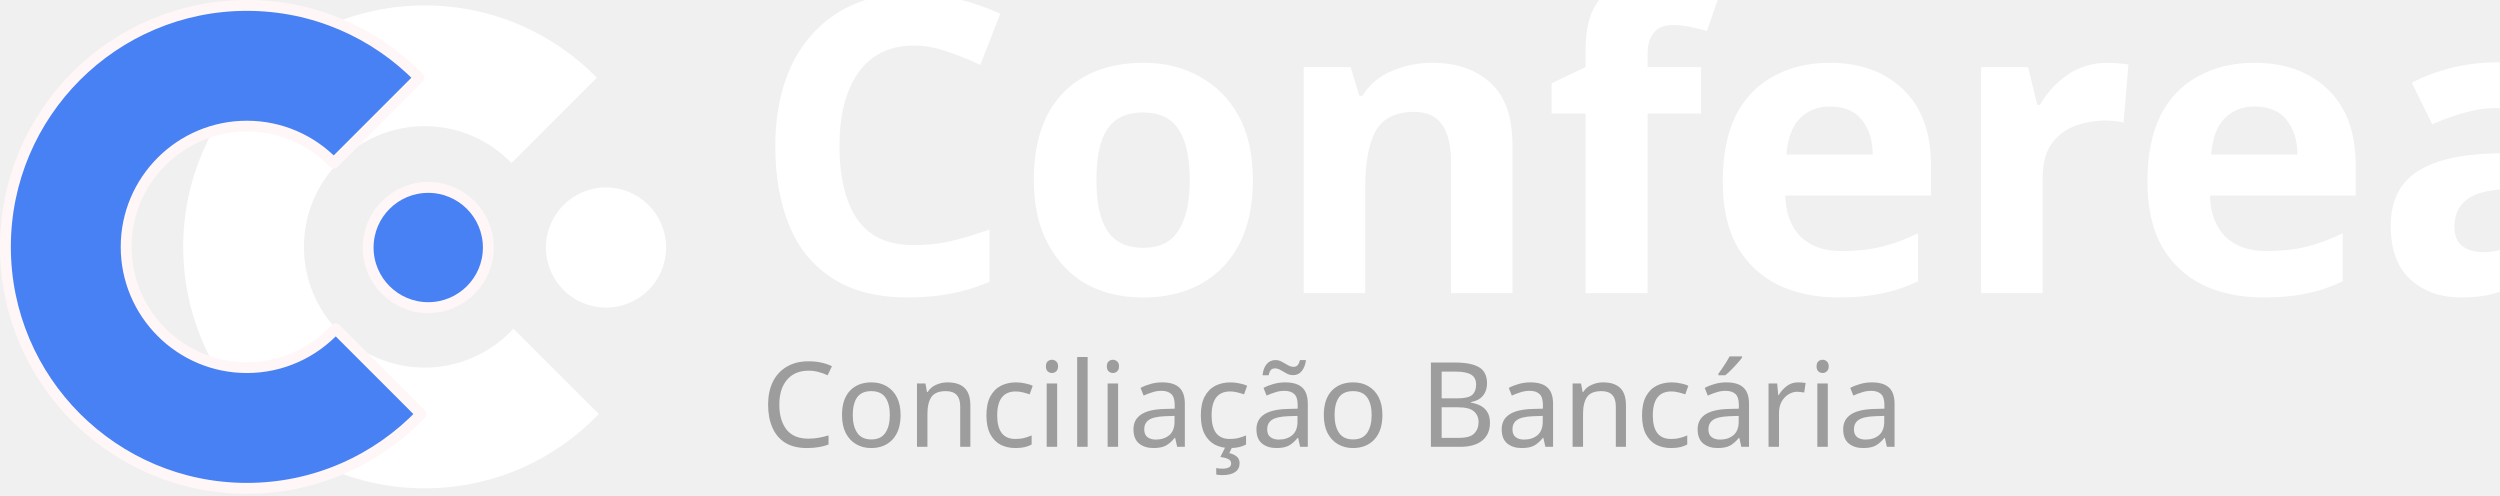
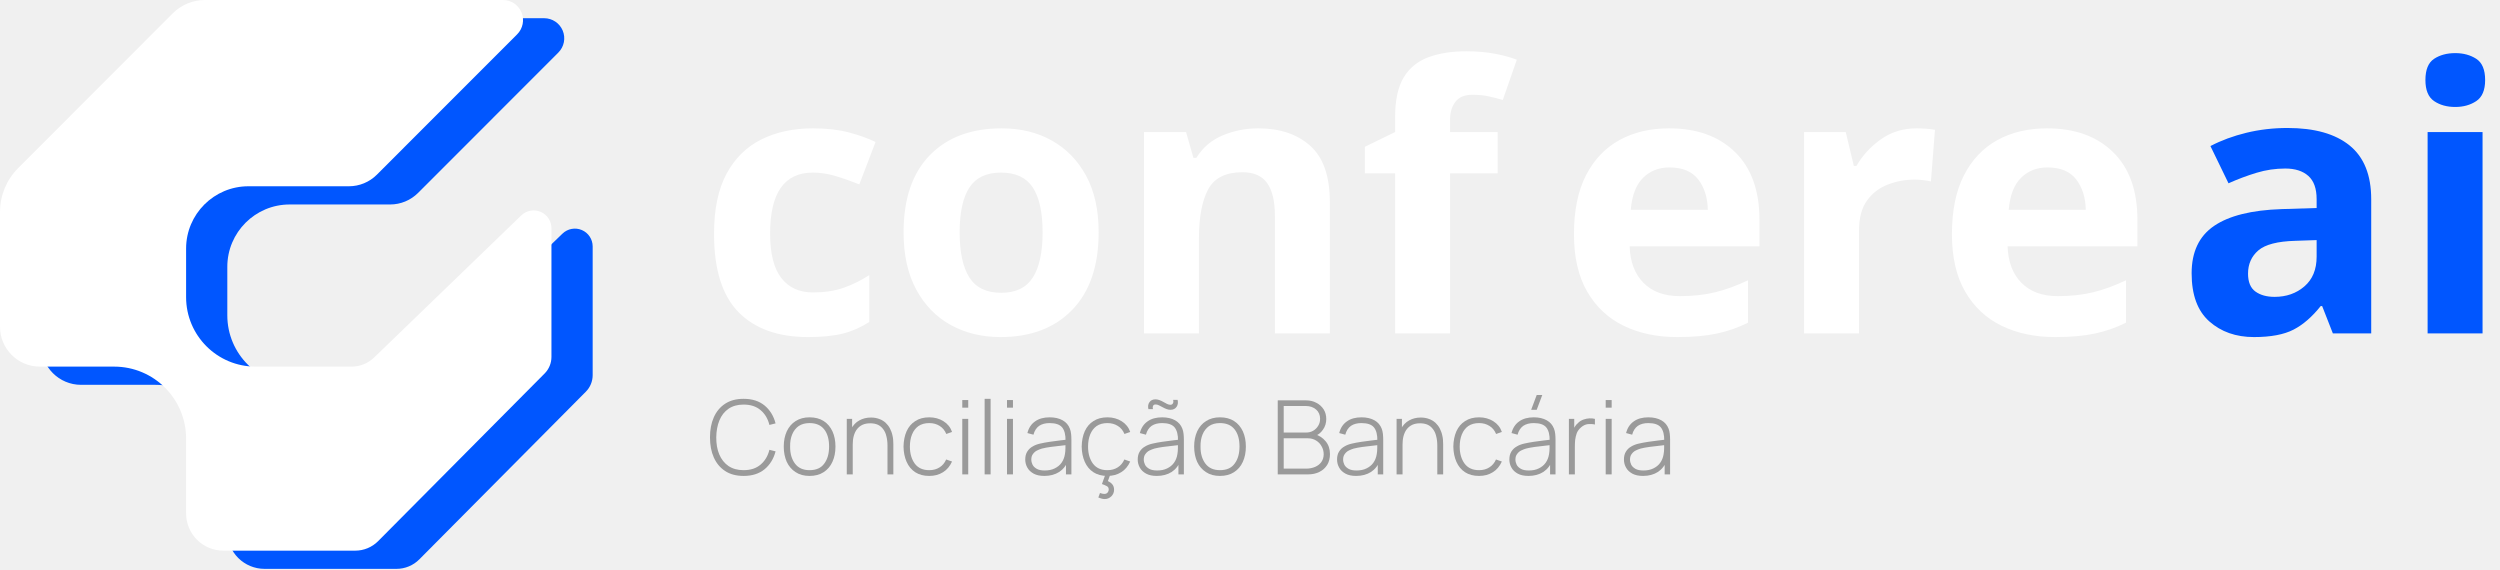
- <svg xmlns="http://www.w3.org/2000/svg" width="100%" height="100%" viewBox="0 0 1040 206" version="1.1" xml:space="preserve" style="fill-rule:evenodd;clip-rule:evenodd;stroke-linecap:round;stroke-linejoin:round;stroke-miterlimit:1.5;">
-   <g transform="matrix(1,0,0,1,-7.646996,-22.88649)">
-     <g transform="matrix(1.073971,0,0,1.073971,-70.5972,-365.0577)">
-       <g transform="matrix(0.924925,0,0,0.924925,21.90455,36.90288)">
-         <circle cx="308.879" cy="454.305" r="25.163" style="fill:white;" />
+ <svg xmlns="http://www.w3.org/2000/svg" width="100%" height="100%" viewBox="0 0 961 219" version="1.1" xml:space="preserve" style="fill-rule:evenodd;clip-rule:evenodd;stroke-linejoin:round;stroke-miterlimit:2;">
+   <g transform="matrix(1,0,0,1,-19.80317,-10.66449)">
+     <g transform="matrix(1,0,0,1,-76.50419,-361.1859)">
+       <g transform="matrix(0.824642,0,0,0.824642,-193.8122,141.9838)">
+         <path d="M371.026,386.031C371.026,378.367 374.068,371.016 379.486,365.594C396.878,348.186 436.295,308.734 451.567,293.449C455.541,289.471 460.934,287.236 466.557,287.236C492.175,287.236 567.398,287.236 605.464,287.236C609.254,287.236 612.671,289.518 614.122,293.02C615.572,296.521 614.772,300.551 612.092,303.232C592.266,323.069 559.52,355.834 546.693,368.669C543.241,372.122 538.559,374.062 533.677,374.062C523.126,374.062 503.49,374.062 486.833,374.062C470.785,374.062 457.774,387.072 457.774,403.121L457.774,425.744C457.774,443.631 472.275,458.132 490.162,458.132C506.811,458.132 525.535,458.132 534.939,458.132C538.84,458.132 542.588,456.617 545.395,453.908C557.844,441.886 593.866,407.101 614.014,387.644C616.41,385.331 619.957,384.673 623.023,385.975C626.089,387.276 628.08,390.284 628.08,393.615C628.08,413.376 628.08,442.529 628.08,453.623C628.08,456.511 626.938,459.282 624.903,461.331C611.859,474.465 562.402,524.263 547.292,539.476C544.469,542.319 540.628,543.918 536.622,543.918C523.808,543.918 494.189,543.918 475.124,543.918C470.523,543.918 466.11,542.09 462.856,538.836C459.602,535.582 457.774,531.169 457.774,526.568L457.774,491.675C457.774,473.15 442.756,458.132 424.231,458.132L389.6,458.132C379.342,458.132 371.026,449.816 371.026,439.557L371.026,386.031Z" style="fill:rgb(0,86,255);" />
      </g>
-       <path d="M304.804,521.601C287.78,539.332 263.841,550.376 237.344,550.376C185.726,550.376 143.819,508.469 143.819,456.851C143.819,405.233 185.726,363.326 237.344,363.326C263.45,363.326 287.072,374.045 304.045,391.319L270.982,424.381C262.476,415.571 250.545,410.088 237.344,410.088C211.535,410.088 190.581,431.042 190.581,456.851C190.581,482.66 211.535,503.613 237.344,503.613C250.937,503.613 263.183,497.801 271.731,488.528L304.804,521.601Z" style="fill:white;" />
-     </g>
-     <g transform="matrix(1.073971,0,0,1.073971,-144.5531,-365.0577)">
-       <g transform="matrix(0.924925,0,0,0.924925,21.90455,36.90288)">
-         <circle cx="308.879" cy="454.305" r="25.163" style="fill:rgb(72,129,243);stroke:rgb(255,247,247);stroke-width:4.54px;" />
+       <g transform="matrix(0.824642,0,0,0.824642,-209.656,134.9838)">
+         <path d="M371.026,386.031C371.026,378.367 374.068,371.016 379.486,365.594C396.878,348.186 436.295,308.734 451.567,293.449C455.541,289.471 460.934,287.236 466.557,287.236C492.175,287.236 567.398,287.236 605.464,287.236C609.254,287.236 612.671,289.518 614.122,293.02C615.572,296.521 614.772,300.551 612.092,303.232C592.266,323.069 559.52,355.834 546.693,368.669C543.241,372.122 538.559,374.062 533.677,374.062C523.126,374.062 503.49,374.062 486.833,374.062C470.785,374.062 457.774,387.072 457.774,403.121L457.774,425.744C457.774,443.631 472.275,458.132 490.162,458.132C506.811,458.132 525.535,458.132 534.939,458.132C538.84,458.132 542.588,456.617 545.395,453.908C557.844,441.886 593.866,407.101 614.014,387.644C616.41,385.331 619.957,384.673 623.023,385.975C626.089,387.276 628.08,390.284 628.08,393.615C628.08,413.376 628.08,442.529 628.08,453.623C628.08,456.511 626.938,459.282 624.903,461.331C611.859,474.465 562.402,524.263 547.292,539.476C544.469,542.319 540.628,543.918 536.622,543.918C523.808,543.918 494.189,543.918 475.124,543.918C470.523,543.918 466.11,542.09 462.856,538.836C459.602,535.582 457.774,531.169 457.774,526.568L457.774,491.675C457.774,473.15 442.756,458.132 424.231,458.132L389.6,458.132C379.342,458.132 371.026,449.816 371.026,439.557L371.026,386.031Z" style="fill:white;" />
      </g>
-       <path d="M304.804,521.601C287.78,539.332 263.841,550.376 237.344,550.376C185.726,550.376 143.819,508.469 143.819,456.851C143.819,405.233 185.726,363.326 237.344,363.326C263.45,363.326 287.072,374.045 304.045,391.319L270.982,424.381C262.476,415.571 250.545,410.088 237.344,410.088C211.535,410.088 190.581,431.042 190.581,456.851C190.581,482.66 211.535,503.613 237.344,503.613C250.937,503.613 263.183,497.801 271.731,488.528L304.804,521.601Z" style="fill:rgb(72,129,243);stroke:rgb(255,247,247);stroke-width:4.2px;" />
-     </g>
-     <g transform="matrix(14.363,0,0,14.363,-5150.661,-7413.354)">
-       <g transform="matrix(12,0,0,12,430.9584,526.2255)">
-             </g>
-       <text x="380.89px" y="526.226px" style="font-family:'Candara-Bold', 'Candara', sans-serif;font-weight:700;font-size:12px;fill:white;">Confereaí</text>
-     </g>
-     <g transform="matrix(4.09499,0,0,4.09499,-1235.575,-1946.131)">
-       <g transform="matrix(12,0,0,12,484.0619,526.2255)">
-             </g>
-       <text x="380.89px" y="526.226px" style="font-family:'Candara', sans-serif;font-size:12px;fill:rgb(157,157,157);">Conciliação Bancária</text>
+       <g transform="matrix(0.528661,0,0,0.528661,-432.2509,228.9629)">
+         <text x="1506.935px" y="512.686px" style="font-family:'Sora-ExtraBold', 'Sora';font-weight:800;font-size:268.125px;fill:white;">conf<tspan x="2132.203px 2300.585px 2413.734px " y="512.686px 512.686px 512.686px ">ere</tspan>
+         </text>
+         <g transform="matrix(268.1251,0,0,268.1251,2834.691,512.6859)">
+                 </g>
+         <text x="2582.117px" y="512.686px" style="font-family:'Sora-ExtraBold', 'Sora';font-weight:800;font-size:268.125px;fill:rgb(0,86,255);">ai</text>
+       </g>
+       <g transform="matrix(0.14739,0,0,0.14739,145.9338,478.6388)">
+         <g transform="matrix(268.1251,0,0,268.1251,1506.935,512.6859)">
+           <path d="M0.357,0.015C0.286,0.015 0.225,-0.001 0.177,-0.033C0.128,-0.065 0.092,-0.109 0.067,-0.165C0.042,-0.221 0.03,-0.286 0.03,-0.36C0.03,-0.434 0.042,-0.499 0.067,-0.555C0.092,-0.611 0.128,-0.655 0.177,-0.687C0.225,-0.719 0.286,-0.735 0.357,-0.735C0.441,-0.735 0.509,-0.713 0.561,-0.67C0.613,-0.627 0.649,-0.569 0.668,-0.496L0.608,-0.481C0.593,-0.542 0.564,-0.59 0.522,-0.625C0.48,-0.661 0.425,-0.679 0.357,-0.679C0.298,-0.679 0.249,-0.665 0.21,-0.638C0.171,-0.611 0.142,-0.574 0.122,-0.526C0.102,-0.478 0.092,-0.423 0.091,-0.36C0.091,-0.297 0.1,-0.242 0.12,-0.195C0.14,-0.147 0.17,-0.109 0.209,-0.082C0.249,-0.055 0.298,-0.041 0.357,-0.041C0.425,-0.041 0.48,-0.059 0.522,-0.095C0.564,-0.131 0.593,-0.178 0.608,-0.239L0.668,-0.224C0.649,-0.151 0.613,-0.093 0.561,-0.05C0.509,-0.007 0.441,0.015 0.357,0.015Z" style="fill:rgb(154,154,154);fill-rule:nonzero;" />
+         </g>
+         <g transform="matrix(268.1251,0,0,268.1251,1696.634,512.6859)">
+           <path d="M0.291,0.015C0.238,0.015 0.192,0.003 0.155,-0.022C0.118,-0.046 0.089,-0.079 0.069,-0.122C0.05,-0.165 0.04,-0.215 0.04,-0.271C0.04,-0.327 0.05,-0.377 0.07,-0.42C0.09,-0.462 0.119,-0.496 0.156,-0.519C0.194,-0.543 0.239,-0.555 0.291,-0.555C0.345,-0.555 0.391,-0.543 0.428,-0.519C0.466,-0.495 0.494,-0.461 0.514,-0.418C0.533,-0.376 0.543,-0.327 0.543,-0.271C0.543,-0.214 0.533,-0.164 0.513,-0.121C0.494,-0.079 0.465,-0.045 0.427,-0.021C0.39,0.003 0.345,0.015 0.291,0.015ZM0.291,-0.041C0.355,-0.041 0.403,-0.062 0.434,-0.105C0.466,-0.148 0.481,-0.203 0.481,-0.271C0.481,-0.34 0.466,-0.396 0.434,-0.437C0.402,-0.478 0.355,-0.499 0.291,-0.499C0.248,-0.499 0.213,-0.489 0.185,-0.47C0.157,-0.45 0.136,-0.423 0.122,-0.389C0.108,-0.355 0.101,-0.316 0.102,-0.271C0.101,-0.202 0.118,-0.146 0.15,-0.104C0.182,-0.062 0.229,-0.041 0.291,-0.041Z" style="fill:rgb(154,154,154);fill-rule:nonzero;" />
+         </g>
+         <g transform="matrix(268.1251,0,0,268.1251,1852.951,512.6859)">
+           <path d="M0.466,-0L0.466,-0.281C0.466,-0.315 0.462,-0.346 0.455,-0.372C0.449,-0.399 0.438,-0.422 0.424,-0.44C0.41,-0.459 0.393,-0.473 0.372,-0.483C0.351,-0.492 0.327,-0.497 0.299,-0.497C0.269,-0.497 0.244,-0.492 0.222,-0.482C0.201,-0.472 0.183,-0.457 0.169,-0.439C0.155,-0.421 0.145,-0.399 0.138,-0.374C0.131,-0.349 0.128,-0.321 0.128,-0.291L0.082,-0.297C0.082,-0.355 0.092,-0.403 0.112,-0.441C0.132,-0.479 0.159,-0.507 0.192,-0.525C0.226,-0.544 0.264,-0.553 0.306,-0.553C0.336,-0.553 0.362,-0.548 0.386,-0.539C0.409,-0.531 0.43,-0.518 0.447,-0.503C0.464,-0.487 0.479,-0.468 0.49,-0.447C0.501,-0.425 0.51,-0.402 0.515,-0.376C0.521,-0.351 0.523,-0.324 0.523,-0.295L0.523,-0L0.466,-0ZM0.07,-0L0.07,-0.54L0.122,-0.54L0.122,-0.418L0.128,-0.418L0.128,-0L0.07,-0Z" style="fill:rgb(154,154,154);fill-rule:nonzero;" />
+         </g>
+         <g transform="matrix(268.1251,0,0,268.1251,2008.999,512.6859)">
+           <path d="M0.29,0.015C0.236,0.015 0.191,0.003 0.154,-0.021C0.117,-0.045 0.089,-0.079 0.07,-0.122C0.051,-0.165 0.041,-0.214 0.04,-0.27C0.041,-0.327 0.051,-0.377 0.07,-0.42C0.09,-0.463 0.118,-0.496 0.155,-0.519C0.192,-0.543 0.237,-0.555 0.291,-0.555C0.343,-0.555 0.389,-0.542 0.429,-0.517C0.469,-0.492 0.497,-0.457 0.512,-0.413L0.456,-0.393C0.442,-0.427 0.421,-0.453 0.392,-0.471C0.362,-0.49 0.329,-0.499 0.29,-0.499C0.248,-0.499 0.213,-0.489 0.185,-0.47C0.157,-0.45 0.137,-0.423 0.123,-0.389C0.109,-0.355 0.102,-0.315 0.102,-0.27C0.102,-0.201 0.119,-0.146 0.15,-0.104C0.182,-0.062 0.228,-0.041 0.29,-0.041C0.329,-0.041 0.362,-0.05 0.39,-0.068C0.418,-0.085 0.44,-0.111 0.455,-0.145L0.512,-0.125C0.491,-0.079 0.462,-0.044 0.424,-0.021C0.386,0.003 0.342,0.015 0.29,0.015Z" style="fill:rgb(154,154,154);fill-rule:nonzero;" />
+         </g>
+         <g transform="matrix(268.1251,0,0,268.1251,2151.508,512.6859)">
+           <path d="M0.08,-0.649L0.08,-0.723L0.138,-0.723L0.138,-0.649L0.08,-0.649ZM0.08,-0L0.08,-0.54L0.138,-0.54L0.138,-0L0.08,-0Z" style="fill:rgb(154,154,154);fill-rule:nonzero;" />
+         </g>
+         <g transform="matrix(268.1251,0,0,268.1251,2209.825,512.6859)">
+           <rect x="0.08" y="-0.735" width="0.058" height="0.735" style="fill:rgb(154,154,154);fill-rule:nonzero;" />
+         </g>
+         <g transform="matrix(268.1251,0,0,268.1251,2268.142,512.6859)">
+           <path d="M0.08,-0.649L0.08,-0.723L0.138,-0.723L0.138,-0.649L0.08,-0.649ZM0.08,-0L0.08,-0.54L0.138,-0.54L0.138,-0L0.08,-0Z" style="fill:rgb(154,154,154);fill-rule:nonzero;" />
+         </g>
+         <g transform="matrix(268.1251,0,0,268.1251,2326.46,512.6859)">
+           <path d="M0.226,0.015C0.184,0.015 0.15,0.008 0.122,-0.007C0.095,-0.022 0.074,-0.041 0.061,-0.065C0.047,-0.089 0.04,-0.116 0.04,-0.144C0.04,-0.175 0.046,-0.2 0.059,-0.221C0.072,-0.242 0.089,-0.259 0.111,-0.271C0.132,-0.284 0.156,-0.293 0.182,-0.299C0.212,-0.306 0.244,-0.312 0.278,-0.317C0.313,-0.322 0.345,-0.326 0.376,-0.33C0.408,-0.333 0.433,-0.336 0.452,-0.339L0.432,-0.326C0.433,-0.385 0.422,-0.428 0.399,-0.457C0.376,-0.485 0.335,-0.499 0.277,-0.499C0.236,-0.499 0.202,-0.49 0.175,-0.472C0.149,-0.453 0.13,-0.425 0.12,-0.386L0.061,-0.402C0.073,-0.451 0.098,-0.489 0.135,-0.515C0.172,-0.542 0.22,-0.555 0.278,-0.555C0.328,-0.555 0.37,-0.545 0.404,-0.526C0.438,-0.507 0.461,-0.479 0.474,-0.445C0.48,-0.43 0.484,-0.413 0.486,-0.394C0.488,-0.375 0.489,-0.356 0.489,-0.337L0.489,-0L0.436,-0L0.436,-0.142L0.456,-0.137C0.44,-0.088 0.411,-0.051 0.371,-0.024C0.33,0.002 0.282,0.015 0.226,0.015ZM0.229,-0.038C0.266,-0.038 0.298,-0.044 0.326,-0.058C0.353,-0.071 0.376,-0.089 0.393,-0.113C0.41,-0.137 0.421,-0.165 0.426,-0.197C0.429,-0.215 0.431,-0.235 0.431,-0.256C0.431,-0.277 0.431,-0.292 0.431,-0.302L0.456,-0.287C0.435,-0.284 0.409,-0.281 0.379,-0.278C0.349,-0.275 0.318,-0.271 0.287,-0.267C0.255,-0.263 0.227,-0.257 0.202,-0.251C0.186,-0.246 0.17,-0.24 0.154,-0.232C0.138,-0.224 0.125,-0.212 0.115,-0.198C0.104,-0.184 0.099,-0.166 0.099,-0.144C0.099,-0.127 0.103,-0.111 0.111,-0.094C0.119,-0.078 0.133,-0.065 0.152,-0.054C0.171,-0.043 0.197,-0.038 0.229,-0.038Z" style="fill:rgb(154,154,154);fill-rule:nonzero;" />
+         </g>
+         <g transform="matrix(268.1251,0,0,268.1251,2473.66,512.6859)">
+           <path d="M0.264,0.24C0.252,0.24 0.241,0.238 0.231,0.235C0.221,0.232 0.211,0.229 0.202,0.225L0.218,0.181C0.235,0.187 0.248,0.19 0.259,0.19C0.273,0.19 0.284,0.186 0.292,0.177C0.299,0.168 0.303,0.158 0.303,0.147C0.303,0.131 0.296,0.119 0.282,0.113C0.269,0.106 0.253,0.099 0.237,0.094L0.274,-0.009L0.322,-0.009L0.295,0.065C0.312,0.073 0.327,0.083 0.338,0.097C0.349,0.11 0.355,0.128 0.355,0.149C0.355,0.175 0.346,0.196 0.328,0.214C0.31,0.231 0.289,0.24 0.264,0.24ZM0.29,0.015C0.236,0.015 0.191,0.003 0.154,-0.021C0.117,-0.045 0.089,-0.079 0.07,-0.122C0.051,-0.165 0.041,-0.214 0.04,-0.27C0.041,-0.327 0.051,-0.377 0.07,-0.42C0.09,-0.463 0.118,-0.496 0.155,-0.519C0.192,-0.543 0.237,-0.555 0.291,-0.555C0.343,-0.555 0.389,-0.542 0.429,-0.517C0.469,-0.492 0.497,-0.457 0.512,-0.413L0.456,-0.393C0.442,-0.427 0.421,-0.453 0.392,-0.471C0.362,-0.49 0.329,-0.499 0.29,-0.499C0.248,-0.499 0.213,-0.489 0.185,-0.47C0.157,-0.45 0.137,-0.423 0.123,-0.389C0.109,-0.355 0.102,-0.315 0.102,-0.27C0.102,-0.201 0.119,-0.146 0.15,-0.104C0.182,-0.062 0.228,-0.041 0.29,-0.041C0.329,-0.041 0.362,-0.05 0.39,-0.068C0.418,-0.085 0.44,-0.111 0.455,-0.145L0.512,-0.125C0.491,-0.079 0.462,-0.044 0.424,-0.021C0.386,0.003 0.342,0.015 0.29,0.015Z" style="fill:rgb(154,154,154);fill-rule:nonzero;" />
+         </g>
+         <g transform="matrix(268.1251,0,0,268.1251,2619.788,512.6859)">
+           <path d="M0.358,-0.628C0.345,-0.628 0.332,-0.631 0.319,-0.636C0.306,-0.641 0.293,-0.647 0.281,-0.654C0.269,-0.661 0.257,-0.667 0.246,-0.672C0.235,-0.678 0.224,-0.68 0.214,-0.68C0.201,-0.68 0.192,-0.675 0.189,-0.665C0.185,-0.655 0.185,-0.645 0.189,-0.635L0.144,-0.635C0.138,-0.661 0.141,-0.684 0.154,-0.702C0.167,-0.721 0.187,-0.73 0.213,-0.73C0.227,-0.73 0.24,-0.727 0.253,-0.722C0.266,-0.717 0.279,-0.711 0.291,-0.704C0.303,-0.697 0.315,-0.691 0.326,-0.685C0.337,-0.68 0.348,-0.677 0.358,-0.677C0.37,-0.677 0.378,-0.682 0.383,-0.692C0.388,-0.702 0.388,-0.713 0.384,-0.725L0.428,-0.725C0.434,-0.699 0.431,-0.676 0.418,-0.657C0.405,-0.638 0.385,-0.628 0.358,-0.628ZM0.226,0.015C0.184,0.015 0.15,0.008 0.122,-0.007C0.095,-0.022 0.074,-0.041 0.061,-0.065C0.047,-0.089 0.04,-0.116 0.04,-0.144C0.04,-0.175 0.046,-0.2 0.059,-0.221C0.072,-0.242 0.089,-0.259 0.111,-0.271C0.132,-0.284 0.156,-0.293 0.182,-0.299C0.212,-0.306 0.244,-0.312 0.278,-0.317C0.313,-0.322 0.345,-0.326 0.376,-0.33C0.408,-0.333 0.433,-0.336 0.452,-0.339L0.432,-0.326C0.433,-0.385 0.422,-0.428 0.399,-0.457C0.376,-0.485 0.335,-0.499 0.277,-0.499C0.236,-0.499 0.202,-0.49 0.175,-0.472C0.149,-0.453 0.13,-0.425 0.12,-0.386L0.061,-0.402C0.073,-0.451 0.098,-0.489 0.135,-0.515C0.172,-0.542 0.22,-0.555 0.278,-0.555C0.328,-0.555 0.37,-0.545 0.404,-0.526C0.438,-0.507 0.461,-0.479 0.474,-0.445C0.48,-0.43 0.484,-0.413 0.486,-0.394C0.488,-0.375 0.489,-0.356 0.489,-0.337L0.489,-0L0.436,-0L0.436,-0.142L0.456,-0.137C0.44,-0.088 0.411,-0.051 0.371,-0.024C0.33,0.002 0.282,0.015 0.226,0.015ZM0.229,-0.038C0.266,-0.038 0.298,-0.044 0.326,-0.058C0.353,-0.071 0.376,-0.089 0.393,-0.113C0.41,-0.137 0.421,-0.165 0.426,-0.197C0.429,-0.215 0.431,-0.235 0.431,-0.256C0.431,-0.277 0.431,-0.292 0.431,-0.302L0.456,-0.287C0.435,-0.284 0.409,-0.281 0.379,-0.278C0.349,-0.275 0.318,-0.271 0.287,-0.267C0.255,-0.263 0.227,-0.257 0.202,-0.251C0.186,-0.246 0.17,-0.24 0.154,-0.232C0.138,-0.224 0.125,-0.212 0.115,-0.198C0.104,-0.184 0.099,-0.166 0.099,-0.144C0.099,-0.127 0.103,-0.111 0.111,-0.094C0.119,-0.078 0.133,-0.065 0.152,-0.054C0.171,-0.043 0.197,-0.038 0.229,-0.038Z" style="fill:rgb(154,154,154);fill-rule:nonzero;" />
+         </g>
+         <g transform="matrix(268.1251,0,0,268.1251,2766.989,512.6859)">
+           <path d="M0.291,0.015C0.238,0.015 0.192,0.003 0.155,-0.022C0.118,-0.046 0.089,-0.079 0.069,-0.122C0.05,-0.165 0.04,-0.215 0.04,-0.271C0.04,-0.327 0.05,-0.377 0.07,-0.42C0.09,-0.462 0.119,-0.496 0.156,-0.519C0.194,-0.543 0.239,-0.555 0.291,-0.555C0.345,-0.555 0.391,-0.543 0.428,-0.519C0.466,-0.495 0.494,-0.461 0.514,-0.418C0.533,-0.376 0.543,-0.327 0.543,-0.271C0.543,-0.214 0.533,-0.164 0.513,-0.121C0.494,-0.079 0.465,-0.045 0.427,-0.021C0.39,0.003 0.345,0.015 0.291,0.015ZM0.291,-0.041C0.355,-0.041 0.403,-0.062 0.434,-0.105C0.466,-0.148 0.481,-0.203 0.481,-0.271C0.481,-0.34 0.466,-0.396 0.434,-0.437C0.402,-0.478 0.355,-0.499 0.291,-0.499C0.248,-0.499 0.213,-0.489 0.185,-0.47C0.157,-0.45 0.136,-0.423 0.122,-0.389C0.108,-0.355 0.101,-0.316 0.102,-0.271C0.101,-0.202 0.118,-0.146 0.15,-0.104C0.182,-0.062 0.229,-0.041 0.291,-0.041Z" style="fill:rgb(154,154,154);fill-rule:nonzero;" />
+         </g>
+         <g transform="matrix(268.1251,0,0,268.1251,2923.306,512.6859)">
+                 </g>
+         <g transform="matrix(268.1251,0,0,268.1251,2976.931,512.6859)">
+           <path d="M0.07,-0L0.07,-0.72L0.346,-0.72C0.383,-0.72 0.417,-0.712 0.446,-0.696C0.476,-0.681 0.499,-0.659 0.517,-0.632C0.534,-0.604 0.542,-0.573 0.542,-0.539C0.542,-0.5 0.532,-0.466 0.51,-0.435C0.489,-0.404 0.461,-0.382 0.425,-0.37L0.424,-0.394C0.471,-0.38 0.508,-0.356 0.536,-0.322C0.564,-0.289 0.578,-0.247 0.578,-0.198C0.578,-0.157 0.569,-0.121 0.551,-0.092C0.532,-0.062 0.507,-0.04 0.475,-0.024C0.443,-0.008 0.407,-0 0.366,-0L0.07,-0ZM0.128,-0.056L0.348,-0.056C0.379,-0.056 0.408,-0.062 0.434,-0.073C0.459,-0.084 0.48,-0.1 0.494,-0.12C0.509,-0.141 0.517,-0.166 0.517,-0.196C0.517,-0.224 0.51,-0.251 0.496,-0.274C0.483,-0.298 0.465,-0.316 0.442,-0.33C0.418,-0.344 0.393,-0.351 0.364,-0.351L0.128,-0.351L0.128,-0.056ZM0.128,-0.407L0.345,-0.407C0.37,-0.407 0.393,-0.412 0.414,-0.424C0.435,-0.436 0.451,-0.452 0.463,-0.472C0.476,-0.492 0.482,-0.515 0.482,-0.541C0.482,-0.578 0.469,-0.608 0.443,-0.631C0.417,-0.653 0.384,-0.665 0.345,-0.665L0.128,-0.665L0.128,-0.407Z" style="fill:rgb(154,154,154);fill-rule:nonzero;" />
+         </g>
+         <g transform="matrix(268.1251,0,0,268.1251,3139.683,512.6859)">
+           <path d="M0.226,0.015C0.184,0.015 0.15,0.008 0.122,-0.007C0.095,-0.022 0.074,-0.041 0.061,-0.065C0.047,-0.089 0.04,-0.116 0.04,-0.144C0.04,-0.175 0.046,-0.2 0.059,-0.221C0.072,-0.242 0.089,-0.259 0.111,-0.271C0.132,-0.284 0.156,-0.293 0.182,-0.299C0.212,-0.306 0.244,-0.312 0.278,-0.317C0.313,-0.322 0.345,-0.326 0.376,-0.33C0.408,-0.333 0.433,-0.336 0.452,-0.339L0.432,-0.326C0.433,-0.385 0.422,-0.428 0.399,-0.457C0.376,-0.485 0.335,-0.499 0.277,-0.499C0.236,-0.499 0.202,-0.49 0.175,-0.472C0.149,-0.453 0.13,-0.425 0.12,-0.386L0.061,-0.402C0.073,-0.451 0.098,-0.489 0.135,-0.515C0.172,-0.542 0.22,-0.555 0.278,-0.555C0.328,-0.555 0.37,-0.545 0.404,-0.526C0.438,-0.507 0.461,-0.479 0.474,-0.445C0.48,-0.43 0.484,-0.413 0.486,-0.394C0.488,-0.375 0.489,-0.356 0.489,-0.337L0.489,-0L0.436,-0L0.436,-0.142L0.456,-0.137C0.44,-0.088 0.411,-0.051 0.371,-0.024C0.33,0.002 0.282,0.015 0.226,0.015ZM0.229,-0.038C0.266,-0.038 0.298,-0.044 0.326,-0.058C0.353,-0.071 0.376,-0.089 0.393,-0.113C0.41,-0.137 0.421,-0.165 0.426,-0.197C0.429,-0.215 0.431,-0.235 0.431,-0.256C0.431,-0.277 0.431,-0.292 0.431,-0.302L0.456,-0.287C0.435,-0.284 0.409,-0.281 0.379,-0.278C0.349,-0.275 0.318,-0.271 0.287,-0.267C0.255,-0.263 0.227,-0.257 0.202,-0.251C0.186,-0.246 0.17,-0.24 0.154,-0.232C0.138,-0.224 0.125,-0.212 0.115,-0.198C0.104,-0.184 0.099,-0.166 0.099,-0.144C0.099,-0.127 0.103,-0.111 0.111,-0.094C0.119,-0.078 0.133,-0.065 0.152,-0.054C0.171,-0.043 0.197,-0.038 0.229,-0.038Z" style="fill:rgb(154,154,154);fill-rule:nonzero;" />
+         </g>
+         <g transform="matrix(268.1251,0,0,268.1251,3286.884,512.6859)">
+           <path d="M0.466,-0L0.466,-0.281C0.466,-0.315 0.462,-0.346 0.455,-0.372C0.449,-0.399 0.438,-0.422 0.424,-0.44C0.41,-0.459 0.393,-0.473 0.372,-0.483C0.351,-0.492 0.327,-0.497 0.299,-0.497C0.269,-0.497 0.244,-0.492 0.222,-0.482C0.201,-0.472 0.183,-0.457 0.169,-0.439C0.155,-0.421 0.145,-0.399 0.138,-0.374C0.131,-0.349 0.128,-0.321 0.128,-0.291L0.082,-0.297C0.082,-0.355 0.092,-0.403 0.112,-0.441C0.132,-0.479 0.159,-0.507 0.192,-0.525C0.226,-0.544 0.264,-0.553 0.306,-0.553C0.336,-0.553 0.362,-0.548 0.386,-0.539C0.409,-0.531 0.43,-0.518 0.447,-0.503C0.464,-0.487 0.479,-0.468 0.49,-0.447C0.501,-0.425 0.51,-0.402 0.515,-0.376C0.521,-0.351 0.523,-0.324 0.523,-0.295L0.523,-0L0.466,-0ZM0.07,-0L0.07,-0.54L0.122,-0.54L0.122,-0.418L0.128,-0.418L0.128,-0L0.07,-0Z" style="fill:rgb(154,154,154);fill-rule:nonzero;" />
+         </g>
+         <g transform="matrix(268.1251,0,0,268.1251,3442.933,512.6859)">
+           <path d="M0.29,0.015C0.236,0.015 0.191,0.003 0.154,-0.021C0.117,-0.045 0.089,-0.079 0.07,-0.122C0.051,-0.165 0.041,-0.214 0.04,-0.27C0.041,-0.327 0.051,-0.377 0.07,-0.42C0.09,-0.463 0.118,-0.496 0.155,-0.519C0.192,-0.543 0.237,-0.555 0.291,-0.555C0.343,-0.555 0.389,-0.542 0.429,-0.517C0.469,-0.492 0.497,-0.457 0.512,-0.413L0.456,-0.393C0.442,-0.427 0.421,-0.453 0.392,-0.471C0.362,-0.49 0.329,-0.499 0.29,-0.499C0.248,-0.499 0.213,-0.489 0.185,-0.47C0.157,-0.45 0.137,-0.423 0.123,-0.389C0.109,-0.355 0.102,-0.315 0.102,-0.27C0.102,-0.201 0.119,-0.146 0.15,-0.104C0.182,-0.062 0.228,-0.041 0.29,-0.041C0.329,-0.041 0.362,-0.05 0.39,-0.068C0.418,-0.085 0.44,-0.111 0.455,-0.145L0.512,-0.125C0.491,-0.079 0.462,-0.044 0.424,-0.021C0.386,0.003 0.342,0.015 0.29,0.015Z" style="fill:rgb(154,154,154);fill-rule:nonzero;" />
+         </g>
+         <g transform="matrix(268.1251,0,0,268.1251,3589.061,512.6859)">
+           <path d="M0.306,-0.628L0.252,-0.628L0.306,-0.772L0.36,-0.772L0.306,-0.628ZM0.226,0.015C0.184,0.015 0.15,0.008 0.122,-0.007C0.095,-0.022 0.074,-0.041 0.061,-0.065C0.047,-0.089 0.04,-0.116 0.04,-0.144C0.04,-0.175 0.046,-0.2 0.059,-0.221C0.072,-0.242 0.089,-0.259 0.111,-0.271C0.132,-0.284 0.156,-0.293 0.182,-0.299C0.212,-0.306 0.244,-0.312 0.278,-0.317C0.313,-0.322 0.345,-0.326 0.376,-0.33C0.408,-0.333 0.433,-0.336 0.452,-0.339L0.432,-0.326C0.433,-0.385 0.422,-0.428 0.399,-0.457C0.376,-0.485 0.335,-0.499 0.277,-0.499C0.236,-0.499 0.202,-0.49 0.175,-0.472C0.149,-0.453 0.13,-0.425 0.12,-0.386L0.061,-0.402C0.073,-0.451 0.098,-0.489 0.135,-0.515C0.172,-0.542 0.22,-0.555 0.278,-0.555C0.328,-0.555 0.37,-0.545 0.404,-0.526C0.438,-0.507 0.461,-0.479 0.474,-0.445C0.48,-0.43 0.484,-0.413 0.486,-0.394C0.488,-0.375 0.489,-0.356 0.489,-0.337L0.489,-0L0.436,-0L0.436,-0.142L0.456,-0.137C0.44,-0.088 0.411,-0.051 0.371,-0.024C0.33,0.002 0.282,0.015 0.226,0.015ZM0.229,-0.038C0.266,-0.038 0.298,-0.044 0.326,-0.058C0.353,-0.071 0.376,-0.089 0.393,-0.113C0.41,-0.137 0.421,-0.165 0.426,-0.197C0.429,-0.215 0.431,-0.235 0.431,-0.256C0.431,-0.277 0.431,-0.292 0.431,-0.302L0.456,-0.287C0.435,-0.284 0.409,-0.281 0.379,-0.278C0.349,-0.275 0.318,-0.271 0.287,-0.267C0.255,-0.263 0.227,-0.257 0.202,-0.251C0.186,-0.246 0.17,-0.24 0.154,-0.232C0.138,-0.224 0.125,-0.212 0.115,-0.198C0.104,-0.184 0.099,-0.166 0.099,-0.144C0.099,-0.127 0.103,-0.111 0.111,-0.094C0.119,-0.078 0.133,-0.065 0.152,-0.054C0.171,-0.043 0.197,-0.038 0.229,-0.038Z" style="fill:rgb(154,154,154);fill-rule:nonzero;" />
+         </g>
+         <g transform="matrix(268.1251,0,0,268.1251,3736.262,512.6859)">
+           <path d="M0.07,-0L0.07,-0.54L0.122,-0.54L0.122,-0.411L0.11,-0.427C0.115,-0.443 0.123,-0.457 0.132,-0.47C0.141,-0.483 0.151,-0.494 0.161,-0.502C0.175,-0.516 0.192,-0.526 0.211,-0.533C0.23,-0.54 0.25,-0.544 0.27,-0.545C0.289,-0.546 0.307,-0.544 0.323,-0.54L0.323,-0.485C0.302,-0.49 0.279,-0.491 0.255,-0.489C0.231,-0.486 0.208,-0.475 0.188,-0.457C0.169,-0.441 0.156,-0.423 0.147,-0.402C0.139,-0.38 0.134,-0.358 0.131,-0.335C0.129,-0.312 0.128,-0.289 0.128,-0.268L0.128,-0L0.07,-0Z" style="fill:rgb(154,154,154);fill-rule:nonzero;" />
+         </g>
+         <g transform="matrix(268.1251,0,0,268.1251,3829.569,512.6859)">
+           <path d="M0.08,-0.649L0.08,-0.723L0.138,-0.723L0.138,-0.649L0.08,-0.649ZM0.08,-0L0.08,-0.54L0.138,-0.54L0.138,-0L0.08,-0Z" style="fill:rgb(154,154,154);fill-rule:nonzero;" />
+         </g>
+         <g transform="matrix(268.1251,0,0,268.1251,3887.886,512.6859)">
+           <path d="M0.226,0.015C0.184,0.015 0.15,0.008 0.122,-0.007C0.095,-0.022 0.074,-0.041 0.061,-0.065C0.047,-0.089 0.04,-0.116 0.04,-0.144C0.04,-0.175 0.046,-0.2 0.059,-0.221C0.072,-0.242 0.089,-0.259 0.111,-0.271C0.132,-0.284 0.156,-0.293 0.182,-0.299C0.212,-0.306 0.244,-0.312 0.278,-0.317C0.313,-0.322 0.345,-0.326 0.376,-0.33C0.408,-0.333 0.433,-0.336 0.452,-0.339L0.432,-0.326C0.433,-0.385 0.422,-0.428 0.399,-0.457C0.376,-0.485 0.335,-0.499 0.277,-0.499C0.236,-0.499 0.202,-0.49 0.175,-0.472C0.149,-0.453 0.13,-0.425 0.12,-0.386L0.061,-0.402C0.073,-0.451 0.098,-0.489 0.135,-0.515C0.172,-0.542 0.22,-0.555 0.278,-0.555C0.328,-0.555 0.37,-0.545 0.404,-0.526C0.438,-0.507 0.461,-0.479 0.474,-0.445C0.48,-0.43 0.484,-0.413 0.486,-0.394C0.488,-0.375 0.489,-0.356 0.489,-0.337L0.489,-0L0.436,-0L0.436,-0.142L0.456,-0.137C0.44,-0.088 0.411,-0.051 0.371,-0.024C0.33,0.002 0.282,0.015 0.226,0.015ZM0.229,-0.038C0.266,-0.038 0.298,-0.044 0.326,-0.058C0.353,-0.071 0.376,-0.089 0.393,-0.113C0.41,-0.137 0.421,-0.165 0.426,-0.197C0.429,-0.215 0.431,-0.235 0.431,-0.256C0.431,-0.277 0.431,-0.292 0.431,-0.302L0.456,-0.287C0.435,-0.284 0.409,-0.281 0.379,-0.278C0.349,-0.275 0.318,-0.271 0.287,-0.267C0.255,-0.263 0.227,-0.257 0.202,-0.251C0.186,-0.246 0.17,-0.24 0.154,-0.232C0.138,-0.224 0.125,-0.212 0.115,-0.198C0.104,-0.184 0.099,-0.166 0.099,-0.144C0.099,-0.127 0.103,-0.111 0.111,-0.094C0.119,-0.078 0.133,-0.065 0.152,-0.054C0.171,-0.043 0.197,-0.038 0.229,-0.038Z" style="fill:rgb(154,154,154);fill-rule:nonzero;" />
+         </g>
+         <g transform="matrix(268.1251,0,0,268.1251,4035.087,512.6859)">
+                 </g>
+       </g>
    </g>
  </g>
</svg>
